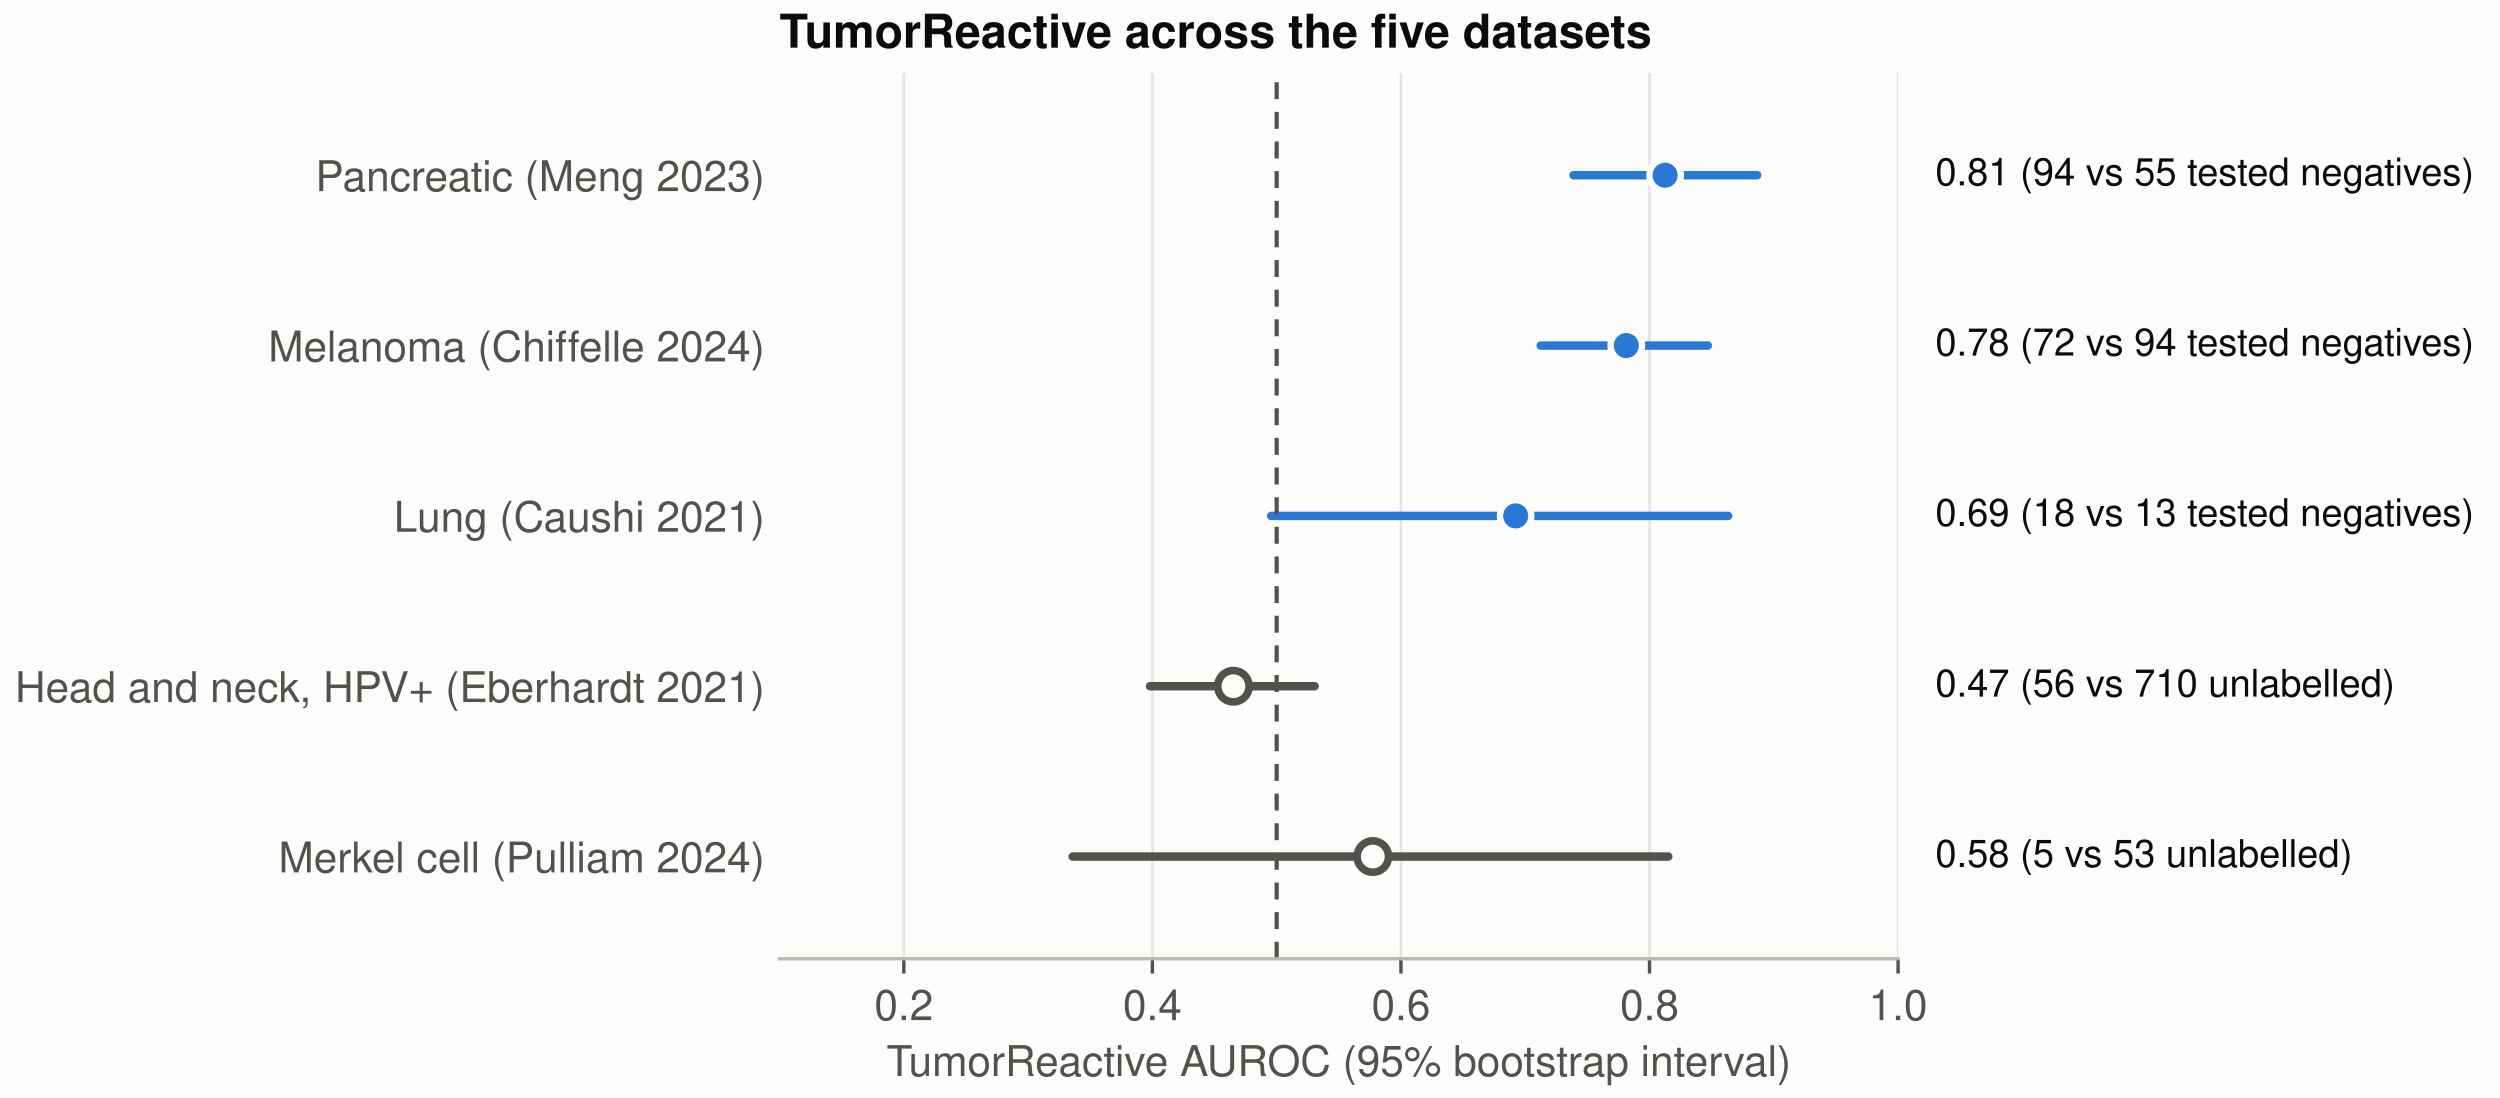
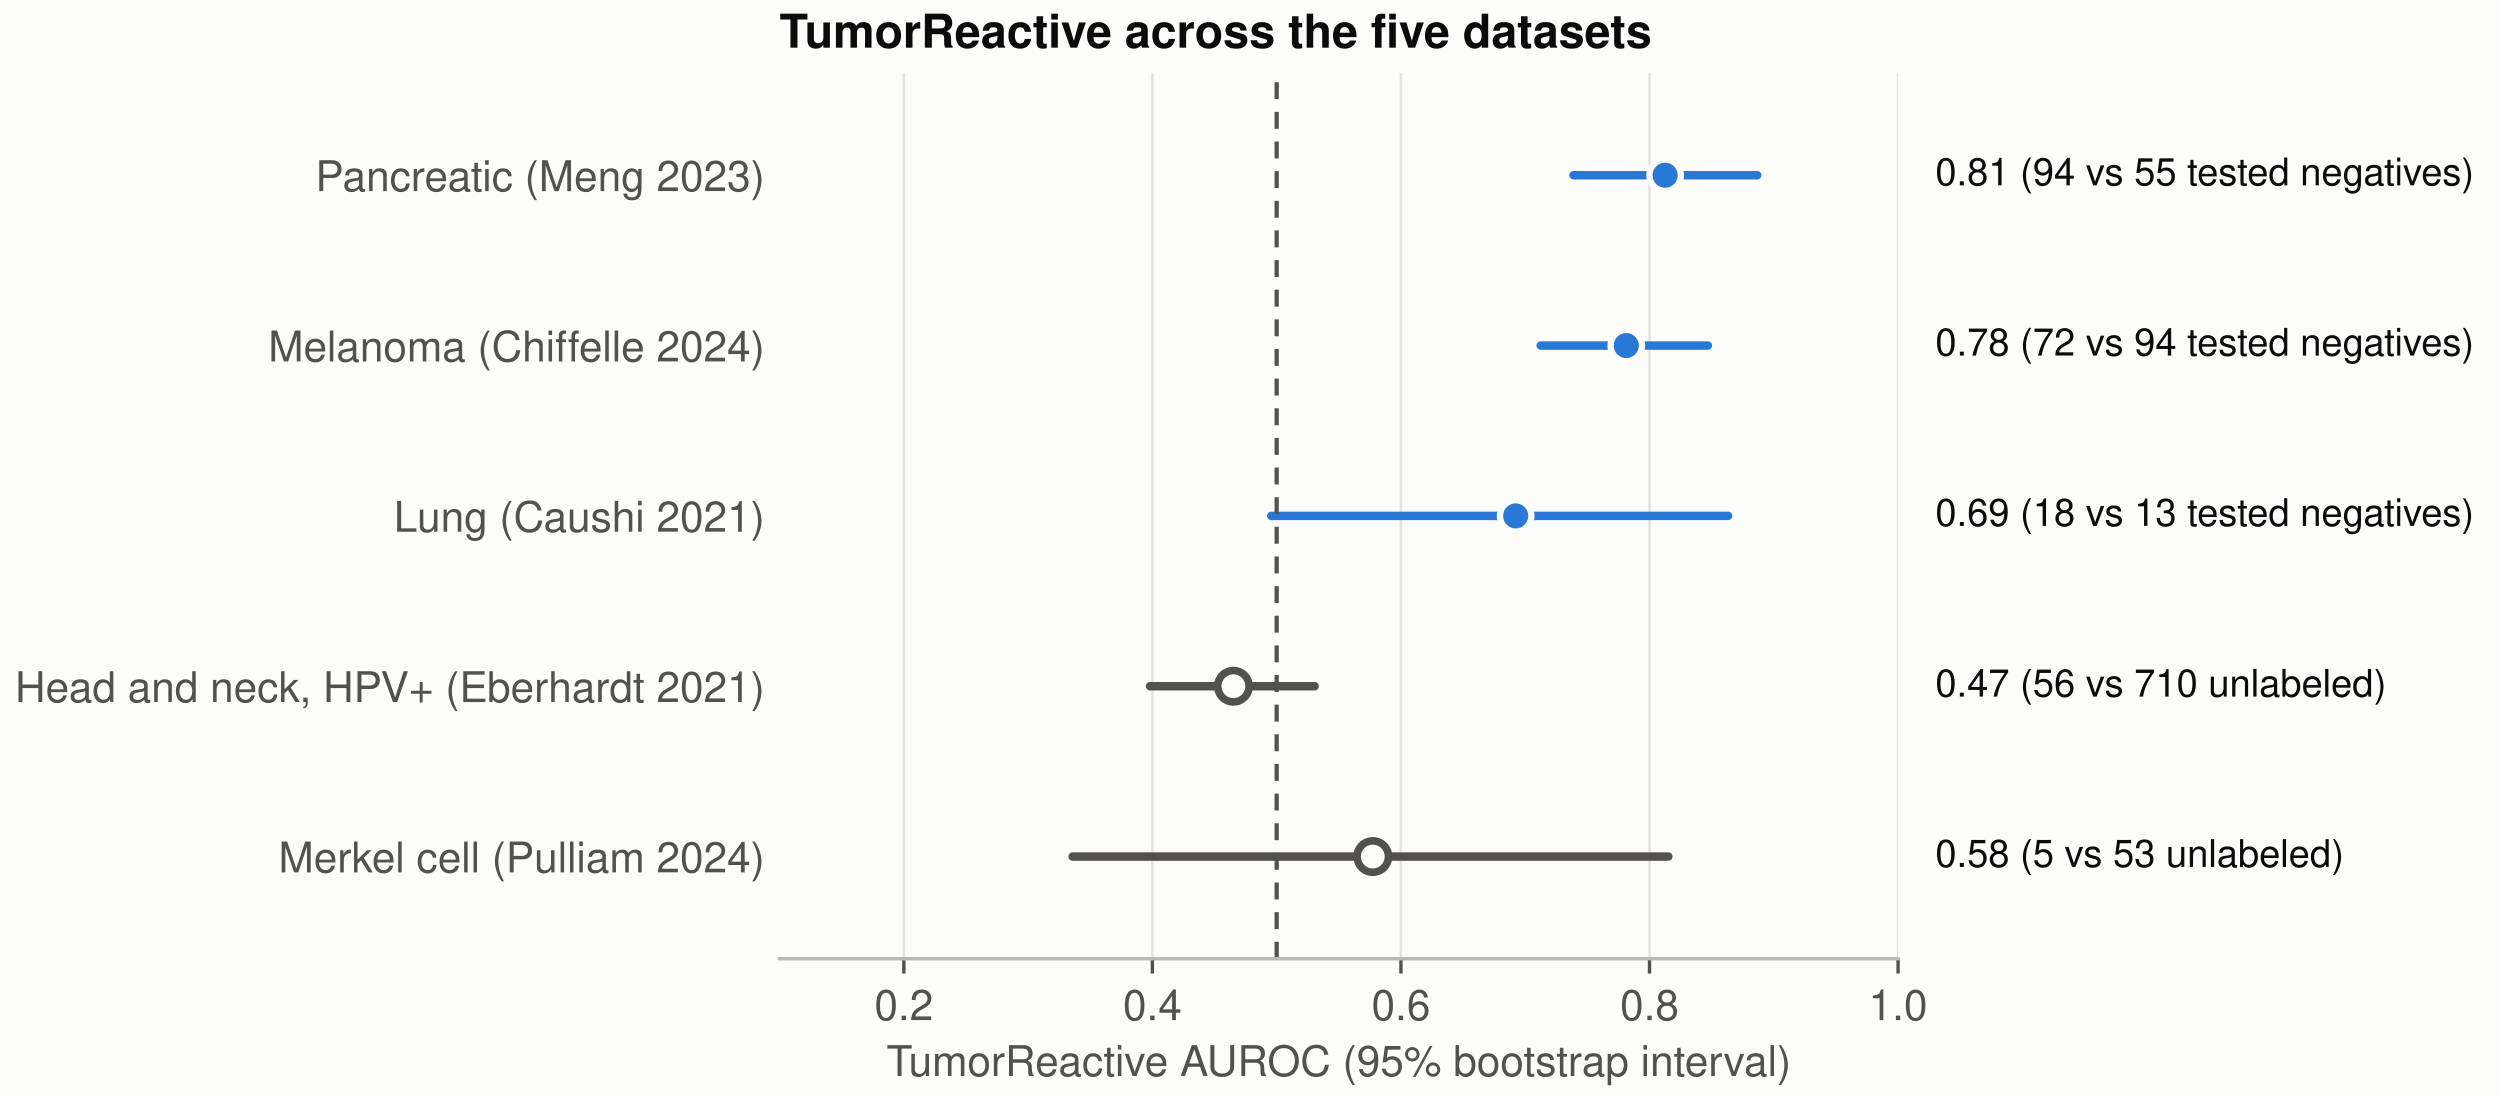
<svg xmlns="http://www.w3.org/2000/svg" xmlns:xlink="http://www.w3.org/1999/xlink" width="590.4pt" height="259.2pt" viewBox="0 0 590.4 259.2" version="1.1">
  <defs>
    <style type="text/css">*{stroke-linejoin: round; stroke-linecap: butt}</style>
  </defs>
  <g id="figure_1">
    <g id="patch_1">
      <path d="M 0 259.2  L 590.4 259.2  L 590.4 0  L 0 0  z " style="fill: #fcfcfb" />
    </g>
    <g id="axes_1">
      <g id="patch_2">
        <path d="M 184.097 226.416  L 448.248 226.416  L 448.248 17.25  L 184.097 17.25  z " style="fill: #fcfcfb" />
      </g>
      <g id="matplotlib.axis_1">
        <g id="xtick_1">
          <g id="line2d_1">
            <path d="M 213.447 226.416  L 213.447 17.25  " clip-path="url(#p6416fb73c2)" style="fill: none; stroke: #e4e3df; stroke-width: 0.6; stroke-linecap: square" />
          </g>
          <g id="line2d_2">
            <defs>
              <path id="mc6937c2ae9" d="M 0 0  L 0 3.5  " style="stroke: #52514e; stroke-width: 0.8" />
            </defs>
            <g>
              <use xlink:href="#mc6937c2ae9" x="213.447" y="226.416" style="fill: #52514e; stroke: #52514e; stroke-width: 0.8" />
            </g>
          </g>
          <g id="text_1">
            <text style="font-size: 10px; font-family: 'Helvetica', 'Arial', 'DejaVu Sans'; text-anchor: middle; fill: #52514e" x="213.447" y="240.916" transform="rotate(-0 213.4472 240.9162)">0.2</text>
          </g>
        </g>
        <g id="xtick_2">
          <g id="line2d_3">
            <path d="M 272.147 226.416  L 272.147 17.25  " clip-path="url(#p6416fb73c2)" style="fill: none; stroke: #e4e3df; stroke-width: 0.6; stroke-linecap: square" />
          </g>
          <g id="line2d_4">
            <g>
              <use xlink:href="#mc6937c2ae9" x="272.147" y="226.416" style="fill: #52514e; stroke: #52514e; stroke-width: 0.8" />
            </g>
          </g>
          <g id="text_2">
            <text style="font-size: 10px; font-family: 'Helvetica', 'Arial', 'DejaVu Sans'; text-anchor: middle; fill: #52514e" x="272.147" y="240.916" transform="rotate(-0 272.1475 240.9162)">0.4</text>
          </g>
        </g>
        <g id="xtick_3">
          <g id="line2d_5">
            <path d="M 330.848 226.416  L 330.848 17.25  " clip-path="url(#p6416fb73c2)" style="fill: none; stroke: #e4e3df; stroke-width: 0.6; stroke-linecap: square" />
          </g>
          <g id="line2d_6">
            <g>
              <use xlink:href="#mc6937c2ae9" x="330.848" y="226.416" style="fill: #52514e; stroke: #52514e; stroke-width: 0.8" />
            </g>
          </g>
          <g id="text_3">
            <text style="font-size: 10px; font-family: 'Helvetica', 'Arial', 'DejaVu Sans'; text-anchor: middle; fill: #52514e" x="330.848" y="240.916" transform="rotate(-0 330.8477 240.9162)">0.6</text>
          </g>
        </g>
        <g id="xtick_4">
          <g id="line2d_7">
            <path d="M 389.548 226.416  L 389.548 17.25  " clip-path="url(#p6416fb73c2)" style="fill: none; stroke: #e4e3df; stroke-width: 0.6; stroke-linecap: square" />
          </g>
          <g id="line2d_8">
            <g>
              <use xlink:href="#mc6937c2ae9" x="389.548" y="226.416" style="fill: #52514e; stroke: #52514e; stroke-width: 0.8" />
            </g>
          </g>
          <g id="text_4">
            <text style="font-size: 10px; font-family: 'Helvetica', 'Arial', 'DejaVu Sans'; text-anchor: middle; fill: #52514e" x="389.548" y="240.916" transform="rotate(-0 389.5479 240.9162)">0.8</text>
          </g>
        </g>
        <g id="xtick_5">
          <g id="line2d_9">
            <path d="M 448.248 226.416  L 448.248 17.25  " clip-path="url(#p6416fb73c2)" style="fill: none; stroke: #e4e3df; stroke-width: 0.6; stroke-linecap: square" />
          </g>
          <g id="line2d_10">
            <g>
              <use xlink:href="#mc6937c2ae9" x="448.248" y="226.416" style="fill: #52514e; stroke: #52514e; stroke-width: 0.8" />
            </g>
          </g>
          <g id="text_5">
            <text style="font-size: 10px; font-family: 'Helvetica', 'Arial', 'DejaVu Sans'; text-anchor: middle; fill: #52514e" x="448.248" y="240.916" transform="rotate(-0 448.2481 240.9162)">1.0</text>
          </g>
        </g>
        <g id="text_6">
          <text style="font-size: 10px; font-family: 'Helvetica', 'Arial', 'DejaVu Sans'; text-anchor: middle; fill: #52514e" x="316.173" y="254.115" transform="rotate(-0 316.1726 254.1154)">TumorReactive AUROC (95% bootstrap interval)</text>
        </g>
      </g>
      <g id="matplotlib.axis_2">
        <g id="ytick_1">
          <g id="line2d_11" />
          <g id="text_7">
            <text style="font-size: 10px; font-family: 'Helvetica', 'Arial', 'DejaVu Sans'; text-anchor: end; fill: #52514e" x="180.597" y="206.032" transform="rotate(-0 180.5971 206.0316)">Merkel cell (Pulliam 2024)</text>
          </g>
        </g>
        <g id="ytick_2">
          <g id="line2d_12" />
          <g id="text_8">
            <text style="font-size: 10px; font-family: 'Helvetica', 'Arial', 'DejaVu Sans'; text-anchor: end; fill: #52514e" x="180.597" y="165.807" transform="rotate(-0 180.5971 165.8074)">Head and neck, HPV+ (Eberhardt 2021)</text>
          </g>
        </g>
        <g id="ytick_3">
          <g id="line2d_13" />
          <g id="text_9">
            <text style="font-size: 10px; font-family: 'Helvetica', 'Arial', 'DejaVu Sans'; text-anchor: end; fill: #52514e" x="180.597" y="125.583" transform="rotate(-0 180.5971 125.5832)">Lung (Caushi 2021)</text>
          </g>
        </g>
        <g id="ytick_4">
          <g id="line2d_14" />
          <g id="text_10">
            <text style="font-size: 10px; font-family: 'Helvetica', 'Arial', 'DejaVu Sans'; text-anchor: end; fill: #52514e" x="180.597" y="85.359" transform="rotate(-0 180.5971 85.35899)">Melanoma (Chiffelle 2024)</text>
          </g>
        </g>
        <g id="ytick_5">
          <g id="line2d_15" />
          <g id="text_11">
            <text style="font-size: 10px; font-family: 'Helvetica', 'Arial', 'DejaVu Sans'; text-anchor: end; fill: #52514e" x="180.597" y="45.135" transform="rotate(-0 180.5971 45.13477)">Pancreatic (Meng 2023)</text>
          </g>
        </g>
      </g>
      <g id="line2d_16">
        <path d="M 253.319 202.282  L 393.978 202.282  " clip-path="url(#p6416fb73c2)" style="fill: none; stroke: #52514e; stroke-width: 2; stroke-linecap: round" />
      </g>
      <g id="line2d_17">
        <path d="M 271.6 162.057  L 310.462 162.057  " clip-path="url(#p6416fb73c2)" style="fill: none; stroke: #52514e; stroke-width: 2; stroke-linecap: round" />
      </g>
      <g id="line2d_18">
        <path d="M 300.212 121.833  L 408.111 121.833  " clip-path="url(#p6416fb73c2)" style="fill: none; stroke: #2a78d6; stroke-width: 2; stroke-linecap: round" />
      </g>
      <g id="line2d_19">
        <path d="M 363.856 81.609  L 403.323 81.609  " clip-path="url(#p6416fb73c2)" style="fill: none; stroke: #2a78d6; stroke-width: 2; stroke-linecap: round" />
      </g>
      <g id="line2d_20">
        <path d="M 371.607 41.385  L 414.982 41.385  " clip-path="url(#p6416fb73c2)" style="fill: none; stroke: #2a78d6; stroke-width: 2; stroke-linecap: round" />
      </g>
      <g id="line2d_21">
        <path d="M 301.498 226.416  L 301.498 17.25  " clip-path="url(#p6416fb73c2)" style="fill: none; stroke-dasharray: 4,3; stroke-dashoffset: 0; stroke: #52514e" />
      </g>
      <g id="patch_3">
        <path d="M 184.097 226.416  L 448.248 226.416  " style="fill: none; stroke: #b9b8b2; stroke-width: 0.8; stroke-linejoin: miter; stroke-linecap: square" />
      </g>
      <g id="PathCollection_1">
        <defs>
          <path id="ma458cd7309" d="M 0 3.708  C 0.983 3.708 1.927 3.317 2.622 2.622  C 3.317 1.927 3.708 0.983 3.708 0  C 3.708 -0.983 3.317 -1.927 2.622 -2.622  C 1.927 -3.317 0.983 -3.708 0 -3.708  C -0.983 -3.708 -1.927 -3.317 -2.622 -2.622  C -3.317 -1.927 -3.708 -0.983 -3.708 0  C -3.708 0.983 -3.317 1.927 -2.622 2.622  C -1.927 3.317 -0.983 3.708 0 3.708  z " style="stroke: #52514e; stroke-width: 1.8" />
        </defs>
        <g clip-path="url(#p6416fb73c2)">
          <use xlink:href="#ma458cd7309" x="324.202" y="202.282" style="fill: #fcfcfb; stroke: #52514e; stroke-width: 1.8" />
        </g>
      </g>
      <g id="text_12">
-         <text style="font-size: 9px; font-family: 'Helvetica', 'Arial', 'DejaVu Sans'; text-anchor: start; fill: #0b0b0b" x="457.053" y="204.738" transform="rotate(-0 457.0532 204.7384)">0.58  (5 vs 53 unlabelled)</text>
+         <text style="font-size: 9px; font-family: 'Helvetica', 'Arial', 'DejaVu Sans'; text-anchor: start; fill: #0b0b0b" x="457.053" y="204.738" transform="rotate(-0 457.0532 204.7384)">0.58  (5 vs 53 unlabeled)</text>
      </g>
      <g id="PathCollection_2">
        <g clip-path="url(#p6416fb73c2)">
          <use xlink:href="#ma458cd7309" x="291.281" y="162.057" style="fill: #fcfcfb; stroke: #52514e; stroke-width: 1.8" />
        </g>
      </g>
      <g id="text_13">
-         <text style="font-size: 9px; font-family: 'Helvetica', 'Arial', 'DejaVu Sans'; text-anchor: start; fill: #0b0b0b" x="457.053" y="164.514" transform="rotate(-0 457.0532 164.5141)">0.47  (56 vs 710 unlabelled)</text>
+         <text style="font-size: 9px; font-family: 'Helvetica', 'Arial', 'DejaVu Sans'; text-anchor: start; fill: #0b0b0b" x="457.053" y="164.514" transform="rotate(-0 457.0532 164.5141)">0.47  (56 vs 710 unlabeled)</text>
      </g>
      <g id="PathCollection_3">
        <defs>
          <path id="m8643592c82" d="M 0 3.708  C 0.983 3.708 1.927 3.317 2.622 2.622  C 3.317 1.927 3.708 0.983 3.708 0  C 3.708 -0.983 3.317 -1.927 2.622 -2.622  C 1.927 -3.317 0.983 -3.708 0 -3.708  C -0.983 -3.708 -1.927 -3.317 -2.622 -2.622  C -3.317 -1.927 -3.708 -0.983 -3.708 0  C -3.708 0.983 -3.317 1.927 -2.622 2.622  C -1.927 3.317 -0.983 3.708 0 3.708  z " style="stroke: #fcfcfb; stroke-width: 1.5" />
        </defs>
        <g clip-path="url(#p6416fb73c2)">
          <use xlink:href="#m8643592c82" x="357.94" y="121.833" style="fill: #2a78d6; stroke: #fcfcfb; stroke-width: 1.5" />
        </g>
      </g>
      <g id="text_14">
        <text style="font-size: 9px; font-family: 'Helvetica', 'Arial', 'DejaVu Sans'; text-anchor: start; fill: #0b0b0b" x="457.053" y="124.213" transform="rotate(-0 457.0532 124.2126)">0.69  (18 vs 13 tested negatives)</text>
      </g>
      <g id="PathCollection_4">
        <g clip-path="url(#p6416fb73c2)">
          <use xlink:href="#m8643592c82" x="384.066" y="81.609" style="fill: #2a78d6; stroke: #fcfcfb; stroke-width: 1.5" />
        </g>
      </g>
      <g id="text_15">
        <text style="font-size: 9px; font-family: 'Helvetica', 'Arial', 'DejaVu Sans'; text-anchor: start; fill: #0b0b0b" x="457.053" y="83.988" transform="rotate(-0 457.0532 83.98836)">0.78  (72 vs 94 tested negatives)</text>
      </g>
      <g id="PathCollection_5">
        <g clip-path="url(#p6416fb73c2)">
          <use xlink:href="#m8643592c82" x="393.238" y="41.385" style="fill: #2a78d6; stroke: #fcfcfb; stroke-width: 1.5" />
        </g>
      </g>
      <g id="text_16">
        <text style="font-size: 9px; font-family: 'Helvetica', 'Arial', 'DejaVu Sans'; text-anchor: start; fill: #0b0b0b" x="457.053" y="43.764" transform="rotate(-0 457.0532 43.76414)">0.81  (94 vs 55 tested negatives)</text>
      </g>
      <g id="text_17">
        <text style="font-weight: 700; font-size: 11px; font-family: 'Helvetica', 'Arial', 'DejaVu Sans'; text-anchor: start; fill: #0b0b0b" x="184.097" y="11.25" transform="rotate(-0 184.0971 11.25024)">TumorReactive across the five datasets</text>
      </g>
    </g>
  </g>
  <defs>
    <clipPath id="p6416fb73c2">
      <rect x="184.097" y="17.25" width="264.151" height="209.166" />
    </clipPath>
  </defs>
</svg>
